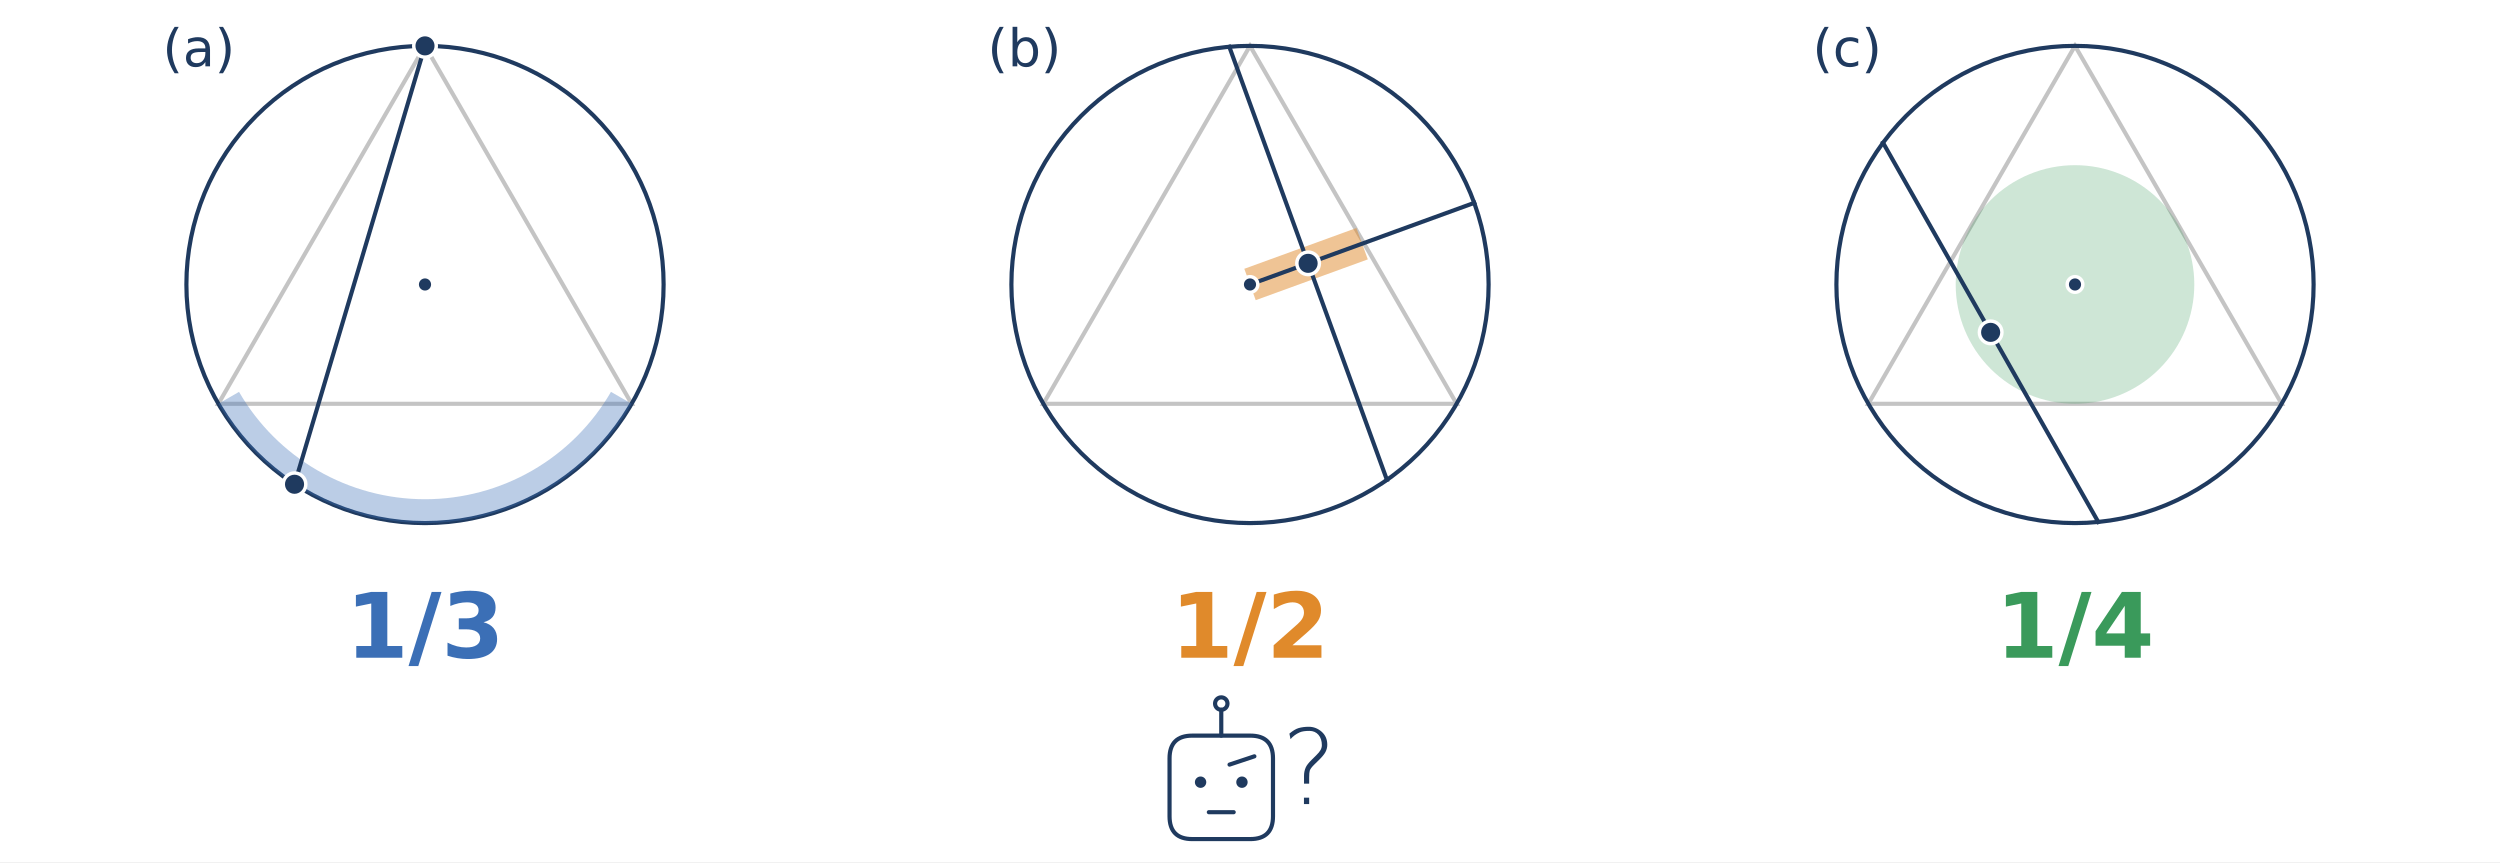
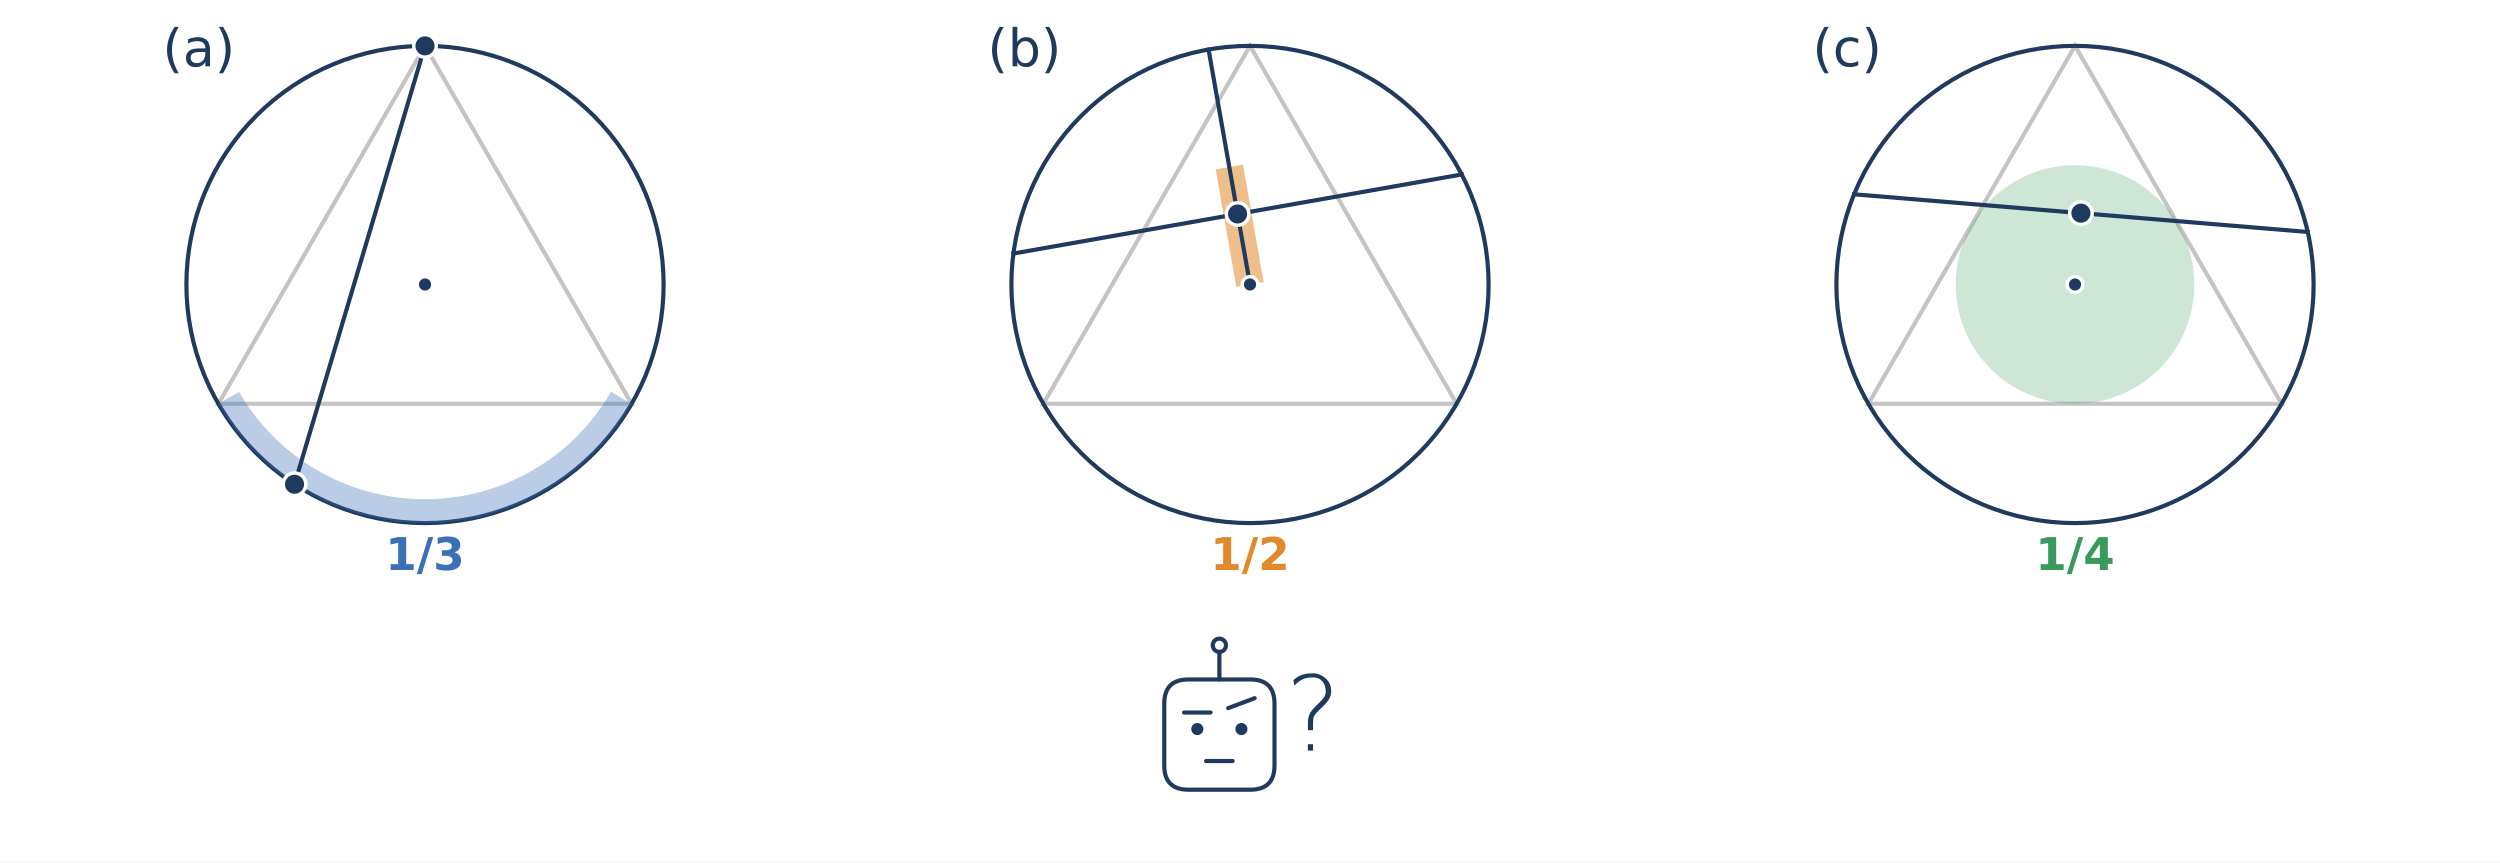
<svg xmlns="http://www.w3.org/2000/svg" xmlns:xlink="http://www.w3.org/1999/xlink" width="720pt" height="248.276pt" viewBox="0 0 720 248.276" version="1.1">
  <defs>
    <style type="text/css">*{stroke-linejoin: round; stroke-linecap: butt}</style>
  </defs>
  <g id="figure_1">
    <g id="patch_1">
      <path d="M 0 248.276  L 720 248.276  L 720 0  L 0 0  z " style="fill: #ffffff" />
    </g>
    <g id="axes_1">
      <g id="patch_2">
-         <path d="M 122.4 13.212  L 62.887 116.291  L 181.913 116.291  L 122.4 13.212  z " clip-path="url(#pffbc068a91)" style="fill: none; stroke: #c4c4c4; stroke-width: 1.2; stroke-linejoin: miter" />
+         <path d="M 122.4 13.212  L 62.887 116.291  L 181.913 116.291  L 122.4 13.212  z " clip-path="url(#p6ddc485d19)" style="fill: none; stroke: #c4c4c4; stroke-width: 1.2; stroke-linejoin: miter" />
      </g>
      <g id="patch_3">
-         <path d="M 122.4 150.65  C 140.625 150.65 158.105 143.41 170.992 130.523  C 183.879 117.636 191.119 100.156 191.119 81.931  C 191.119 63.706 183.879 46.226 170.992 33.339  C 158.105 20.453 140.625 13.212 122.4 13.212  C 104.175 13.212 86.695 20.453 73.808 33.339  C 60.921 46.226 53.681 63.706 53.681 81.931  C 53.681 100.156 60.921 117.636 73.808 130.523  C 86.695 143.41 104.175 150.65 122.4 150.65  L 122.4 150.65  z " clip-path="url(#pffbc068a91)" style="fill: none; stroke: #1f3a5f; stroke-width: 1.2; stroke-linejoin: miter" />
+         <path d="M 122.4 150.65  C 140.625 150.65 158.105 143.41 170.992 130.523  C 183.879 117.636 191.119 100.156 191.119 81.931  C 191.119 63.706 183.879 46.226 170.992 33.339  C 158.105 20.453 140.625 13.212 122.4 13.212  C 104.175 13.212 86.695 20.453 73.808 33.339  C 60.921 46.226 53.681 63.706 53.681 81.931  C 53.681 100.156 60.921 117.636 73.808 130.523  C 86.695 143.41 104.175 150.65 122.4 150.65  L 122.4 150.65  z " clip-path="url(#p6ddc485d19)" style="fill: none; stroke: #1f3a5f; stroke-width: 1.2; stroke-linejoin: miter" />
      </g>
      <g id="patch_4">
-         <path d="M 62.887 116.291  C 68.918 126.737 77.595 135.413 88.04 141.444  C 98.486 147.475 110.338 150.65 122.4 150.65  C 134.462 150.65 146.314 147.475 156.76 141.444  C 167.205 135.413 175.882 126.737 181.913 116.291  L 175.961 112.855  C 170.533 122.256 162.725 130.065 153.324 135.492  C 143.922 140.92 133.256 143.778 122.4 143.778  C 111.544 143.778 100.878 140.92 91.476 135.492  C 82.075 130.065 74.267 122.256 68.839 112.855  z " clip-path="url(#pffbc068a91)" style="fill: #3b6fb6; opacity: 0.35" />
+         <path d="M 62.887 116.291  C 68.918 126.737 77.595 135.413 88.04 141.444  C 98.486 147.475 110.338 150.65 122.4 150.65  C 134.462 150.65 146.314 147.475 156.76 141.444  C 167.205 135.413 175.882 126.737 181.913 116.291  L 175.961 112.855  C 170.533 122.256 162.725 130.065 153.324 135.492  C 143.922 140.92 133.256 143.778 122.4 143.778  C 111.544 143.778 100.878 140.92 91.476 135.492  C 82.075 130.065 74.267 122.256 68.839 112.855  z " clip-path="url(#p6ddc485d19)" style="fill: #3b6fb6; opacity: 0.35" />
      </g>
      <g id="line2d_1">
-         <path d="M 122.4 13.212  L 84.824 139.467  " clip-path="url(#pffbc068a91)" style="fill: none; stroke: #1f3a5f; stroke-width: 1.2; stroke-linecap: square" />
+         <path d="M 122.4 13.212  L 84.824 139.467  " clip-path="url(#p6ddc485d19)" style="fill: none; stroke: #1f3a5f; stroke-width: 1.2; stroke-linecap: square" />
      </g>
      <g id="text_1">
        <text style="font-size: 15px; font-family: 'DejaVu Sans', 'Bitstream Vera Sans', 'Computer Modern Sans Serif', 'Lucida Grande', 'Verdana', 'Geneva', 'Lucid', 'Arial', 'Helvetica', 'Avant Garde', sans-serif; text-anchor: start; fill: #1f3a5f" x="46.809" y="19.111" transform="rotate(-0 46.80887 19.11077)">(a)</text>
      </g>
      <g id="text_2">
-         <text style="font-weight: 700; font-size: 26px; font-family: 'DejaVu Sans', 'Bitstream Vera Sans', 'Computer Modern Sans Serif', 'Lucida Grande', 'Verdana', 'Geneva', 'Lucid', 'Arial', 'Helvetica', 'Avant Garde', sans-serif; text-anchor: middle; fill: #3b6fb6" x="122.4" y="189.426" transform="rotate(-0 122.4 189.4256)">1/3</text>
+         <text style="font-weight: 700; font-size: 13px; font-family: 'DejaVu Sans', 'Bitstream Vera Sans', 'Computer Modern Sans Serif', 'Lucida Grande', 'Verdana', 'Geneva', 'Lucid', 'Arial', 'Helvetica', 'Avant Garde', sans-serif; text-anchor: middle; fill: #3b6fb6" x="122.4" y="164.156" transform="rotate(-0 122.4 164.1556)">1/3</text>
      </g>
      <g id="line2d_2">
        <defs>
-           <path id="m0e922bd6ee" d="M 0 3.25  C 0.862 3.25 1.689 2.908 2.298 2.298  C 2.908 1.689 3.25 0.862 3.25 0  C 3.25 -0.862 2.908 -1.689 2.298 -2.298  C 1.689 -2.908 0.862 -3.25 0 -3.25  C -0.862 -3.25 -1.689 -2.908 -2.298 -2.298  C -2.908 -1.689 -3.25 -0.862 -3.25 0  C -3.25 0.862 -2.908 1.689 -2.298 2.298  C -1.689 2.908 -0.862 3.25 0 3.25  z " style="stroke: #ffffff" />
+           <path id="md2e59b1032" d="M 0 3.25  C 0.862 3.25 1.689 2.908 2.298 2.298  C 2.908 1.689 3.25 0.862 3.25 0  C 3.25 -0.862 2.908 -1.689 2.298 -2.298  C 1.689 -2.908 0.862 -3.25 0 -3.25  C -0.862 -3.25 -1.689 -2.908 -2.298 -2.298  C -2.908 -1.689 -3.25 -0.862 -3.25 0  C -3.25 0.862 -2.908 1.689 -2.298 2.298  C -1.689 2.908 -0.862 3.25 0 3.25  z " style="stroke: #ffffff" />
        </defs>
-         <g clip-path="url(#pffbc068a91)">
-           <use xlink:href="#m0e922bd6ee" x="122.4" y="13.212" style="fill: #1f3a5f; stroke: #ffffff" />
+         <g clip-path="url(#p6ddc485d19)">
+           <use xlink:href="#md2e59b1032" x="122.4" y="13.212" style="fill: #1f3a5f; stroke: #ffffff" />
        </g>
      </g>
      <g id="line2d_3">
-         <g clip-path="url(#pffbc068a91)">
-           <use xlink:href="#m0e922bd6ee" x="84.824" y="139.467" style="fill: #1f3a5f; stroke: #ffffff" />
+         <g clip-path="url(#p6ddc485d19)">
+           <use xlink:href="#md2e59b1032" x="84.824" y="139.467" style="fill: #1f3a5f; stroke: #ffffff" />
        </g>
      </g>
      <g id="line2d_4">
        <defs>
-           <path id="m5535f02b14" d="M 0 2.25  C 0.597 2.25 1.169 2.013 1.591 1.591  C 2.013 1.169 2.25 0.597 2.25 0  C 2.25 -0.597 2.013 -1.169 1.591 -1.591  C 1.169 -2.013 0.597 -2.25 0 -2.25  C -0.597 -2.25 -1.169 -2.013 -1.591 -1.591  C -2.013 -1.169 -2.25 -0.597 -2.25 0  C -2.25 0.597 -2.013 1.169 -1.591 1.591  C -1.169 2.013 -0.597 2.25 0 2.25  z " style="stroke: #ffffff" />
+           <path id="ma47188b546" d="M 0 2.25  C 0.597 2.25 1.169 2.013 1.591 1.591  C 2.013 1.169 2.25 0.597 2.25 0  C 2.25 -0.597 2.013 -1.169 1.591 -1.591  C 1.169 -2.013 0.597 -2.25 0 -2.25  C -0.597 -2.25 -1.169 -2.013 -1.591 -1.591  C -2.013 -1.169 -2.25 -0.597 -2.25 0  C -2.25 0.597 -2.013 1.169 -1.591 1.591  C -1.169 2.013 -0.597 2.25 0 2.25  z " style="stroke: #ffffff" />
        </defs>
-         <g clip-path="url(#pffbc068a91)">
-           <use xlink:href="#m5535f02b14" x="122.4" y="81.931" style="fill: #1f3a5f; stroke: #ffffff" />
+         <g clip-path="url(#p6ddc485d19)">
+           <use xlink:href="#ma47188b546" x="122.4" y="81.931" style="fill: #1f3a5f; stroke: #ffffff" />
        </g>
      </g>
    </g>
    <g id="axes_2">
      <g id="patch_5">
-         <path d="M 360 13.212  L 300.487 116.291  L 419.513 116.291  L 360 13.212  z " clip-path="url(#pbefd959354)" style="fill: none; stroke: #c4c4c4; stroke-width: 1.2; stroke-linejoin: miter" />
+         <path d="M 360 13.212  L 300.487 116.291  L 419.513 116.291  L 360 13.212  z " clip-path="url(#pa95f3545bf)" style="fill: none; stroke: #c4c4c4; stroke-width: 1.2; stroke-linejoin: miter" />
      </g>
      <g id="patch_6">
-         <path d="M 360 150.65  C 378.225 150.65 395.705 143.41 408.592 130.523  C 421.479 117.636 428.719 100.156 428.719 81.931  C 428.719 63.706 421.479 46.226 408.592 33.339  C 395.705 20.453 378.225 13.212 360 13.212  C 341.775 13.212 324.295 20.453 311.408 33.339  C 298.521 46.226 291.281 63.706 291.281 81.931  C 291.281 100.156 298.521 117.636 311.408 130.523  C 324.295 143.41 341.775 150.65 360 150.65  L 360 150.65  z " clip-path="url(#pbefd959354)" style="fill: none; stroke: #1f3a5f; stroke-width: 1.2; stroke-linejoin: miter" />
-       </g>
-       <g id="patch_7">
-         <path d="M 358.355 77.411  L 390.642 65.659  L 393.933 74.7  L 361.645 86.451  z " clip-path="url(#pbefd959354)" style="fill: #e08a2b; opacity: 0.5" />
+         <path d="M 360 150.65  C 378.225 150.65 395.705 143.41 408.592 130.523  C 421.479 117.636 428.719 100.156 428.719 81.931  C 428.719 63.706 421.479 46.226 408.592 33.339  C 395.705 20.453 378.225 13.212 360 13.212  C 341.775 13.212 324.295 20.453 311.408 33.339  C 298.521 46.226 291.281 63.706 291.281 81.931  C 291.281 100.156 298.521 117.636 311.408 130.523  C 324.295 143.41 341.775 150.65 360 150.65  L 360 150.65  z " clip-path="url(#pa95f3545bf)" style="fill: none; stroke: #1f3a5f; stroke-width: 1.2; stroke-linejoin: miter" />
      </g>
      <g id="line2d_5">
-         <path d="M 360 81.931  L 424.575 58.428  " clip-path="url(#pbefd959354)" style="fill: none; stroke: #1f3a5f; stroke-width: 1.2; stroke-linecap: square" />
+         <path d="M 360 81.931  L 354.034 48.093  " clip-path="url(#pa95f3545bf)" style="fill: none; stroke: #e08a2b; stroke-opacity: 0.55; stroke-width: 8" />
      </g>
      <g id="line2d_6">
-         <path d="M 354.038 13.471  L 399.438 138.207  " clip-path="url(#pbefd959354)" style="fill: none; stroke: #1f3a5f; stroke-width: 1.2; stroke-linecap: square" />
+         <path d="M 360 81.931  L 348.067 14.256  " clip-path="url(#pa95f3545bf)" style="fill: none; stroke: #1f3a5f; stroke-width: 1.2; stroke-linecap: square" />
+       </g>
+       <g id="line2d_7">
+         <path d="M 291.862 73.012  L 420.978 50.245  " clip-path="url(#pa95f3545bf)" style="fill: none; stroke: #1f3a5f; stroke-width: 1.2; stroke-linecap: square" />
      </g>
      <g id="text_3">
        <text style="font-size: 15px; font-family: 'DejaVu Sans', 'Bitstream Vera Sans', 'Computer Modern Sans Serif', 'Lucida Grande', 'Verdana', 'Geneva', 'Lucid', 'Arial', 'Helvetica', 'Avant Garde', sans-serif; text-anchor: start; fill: #1f3a5f" x="284.409" y="19.112" transform="rotate(-0 284.4089 19.11194)">(b)</text>
      </g>
      <g id="text_4">
-         <text style="font-weight: 700; font-size: 26px; font-family: 'DejaVu Sans', 'Bitstream Vera Sans', 'Computer Modern Sans Serif', 'Lucida Grande', 'Verdana', 'Geneva', 'Lucid', 'Arial', 'Helvetica', 'Avant Garde', sans-serif; text-anchor: middle; fill: #e08a2b" x="360" y="189.426" transform="rotate(-0 360 189.4256)">1/2</text>
+         <text style="font-weight: 700; font-size: 13px; font-family: 'DejaVu Sans', 'Bitstream Vera Sans', 'Computer Modern Sans Serif', 'Lucida Grande', 'Verdana', 'Geneva', 'Lucid', 'Arial', 'Helvetica', 'Avant Garde', sans-serif; text-anchor: middle; fill: #e08a2b" x="360" y="164.156" transform="rotate(-0 360 164.1556)">1/2</text>
      </g>
-       <g id="line2d_7">
-         <g clip-path="url(#pbefd959354)">
-           <use xlink:href="#m0e922bd6ee" x="376.738" y="75.839" style="fill: #1f3a5f; stroke: #ffffff" />
+       <g id="line2d_8">
+         <g clip-path="url(#pa95f3545bf)">
+           <use xlink:href="#md2e59b1032" x="356.42" y="61.628" style="fill: #1f3a5f; stroke: #ffffff" />
        </g>
      </g>
-       <g id="line2d_8">
-         <g clip-path="url(#pbefd959354)">
-           <use xlink:href="#m5535f02b14" x="360" y="81.931" style="fill: #1f3a5f; stroke: #ffffff" />
+       <g id="line2d_9">
+         <g clip-path="url(#pa95f3545bf)">
+           <use xlink:href="#ma47188b546" x="360" y="81.931" style="fill: #1f3a5f; stroke: #ffffff" />
        </g>
      </g>
    </g>
    <g id="axes_3">
+       <g id="patch_7">
+         <path d="M 597.6 13.212  L 538.087 116.291  L 657.113 116.291  L 597.6 13.212  z " clip-path="url(#pb22b320465)" style="fill: none; stroke: #c4c4c4; stroke-width: 1.2; stroke-linejoin: miter" />
+       </g>
      <g id="patch_8">
-         <path d="M 597.6 13.212  L 538.087 116.291  L 657.113 116.291  L 597.6 13.212  z " clip-path="url(#p4f1528e858)" style="fill: none; stroke: #c4c4c4; stroke-width: 1.2; stroke-linejoin: miter" />
+         <path d="M 597.6 150.65  C 615.825 150.65 633.305 143.41 646.192 130.523  C 659.079 117.636 666.319 100.156 666.319 81.931  C 666.319 63.706 659.079 46.226 646.192 33.339  C 633.305 20.453 615.825 13.212 597.6 13.212  C 579.375 13.212 561.895 20.453 549.008 33.339  C 536.121 46.226 528.881 63.706 528.881 81.931  C 528.881 100.156 536.121 117.636 549.008 130.523  C 561.895 143.41 579.375 150.65 597.6 150.65  L 597.6 150.65  z " clip-path="url(#pb22b320465)" style="fill: none; stroke: #1f3a5f; stroke-width: 1.2; stroke-linejoin: miter" />
      </g>
      <g id="patch_9">
-         <path d="M 597.6 150.65  C 615.825 150.65 633.305 143.41 646.192 130.523  C 659.079 117.636 666.319 100.156 666.319 81.931  C 666.319 63.706 659.079 46.226 646.192 33.339  C 633.305 20.453 615.825 13.212 597.6 13.212  C 579.375 13.212 561.895 20.453 549.008 33.339  C 536.121 46.226 528.881 63.706 528.881 81.931  C 528.881 100.156 536.121 117.636 549.008 130.523  C 561.895 143.41 579.375 150.65 597.6 150.65  L 597.6 150.65  z " clip-path="url(#p4f1528e858)" style="fill: none; stroke: #1f3a5f; stroke-width: 1.2; stroke-linejoin: miter" />
+         <path d="M 597.6 116.291  C 606.712 116.291 615.453 112.67 621.896 106.227  C 628.339 99.784 631.96 91.043 631.96 81.931  C 631.96 72.819 628.339 64.078 621.896 57.635  C 615.453 51.192 606.712 47.571 597.6 47.571  C 588.488 47.571 579.747 51.192 573.304 57.635  C 566.861 64.078 563.24 72.819 563.24 81.931  C 563.24 91.043 566.861 99.784 573.304 106.227  C 579.747 112.67 588.488 116.291 597.6 116.291  z " clip-path="url(#pb22b320465)" style="fill: #3a9a5b; opacity: 0.25" />
      </g>
-       <g id="patch_10">
-         <path d="M 597.6 116.291  C 606.712 116.291 615.453 112.67 621.896 106.227  C 628.339 99.784 631.96 91.043 631.96 81.931  C 631.96 72.819 628.339 64.078 621.896 57.635  C 615.453 51.192 606.712 47.571 597.6 47.571  C 588.488 47.571 579.747 51.192 573.304 57.635  C 566.861 64.078 563.24 72.819 563.24 81.931  C 563.24 91.043 566.861 99.784 573.304 106.227  C 579.747 112.67 588.488 116.291 597.6 116.291  z " clip-path="url(#p4f1528e858)" style="fill: #3a9a5b; opacity: 0.25" />
-       </g>
-       <g id="line2d_9">
-         <path d="M 604.299 150.323  L 542.315 41.115  " clip-path="url(#p4f1528e858)" style="fill: none; stroke: #1f3a5f; stroke-width: 1.2; stroke-linecap: square" />
+       <g id="line2d_10">
+         <path d="M 533.978 55.96  L 664.635 66.812  " clip-path="url(#pb22b320465)" style="fill: none; stroke: #1f3a5f; stroke-width: 1.2; stroke-linecap: square" />
      </g>
      <g id="text_5">
        <text style="font-size: 15px; font-family: 'DejaVu Sans', 'Bitstream Vera Sans', 'Computer Modern Sans Serif', 'Lucida Grande', 'Verdana', 'Geneva', 'Lucid', 'Arial', 'Helvetica', 'Avant Garde', sans-serif; text-anchor: start; fill: #1f3a5f" x="522.009" y="19.111" transform="rotate(-0 522.0089 19.11077)">(c)</text>
      </g>
      <g id="text_6">
-         <text style="font-weight: 700; font-size: 26px; font-family: 'DejaVu Sans', 'Bitstream Vera Sans', 'Computer Modern Sans Serif', 'Lucida Grande', 'Verdana', 'Geneva', 'Lucid', 'Arial', 'Helvetica', 'Avant Garde', sans-serif; text-anchor: middle; fill: #3a9a5b" x="597.6" y="189.426" transform="rotate(-0 597.6 189.4256)">1/4</text>
+         <text style="font-weight: 700; font-size: 13px; font-family: 'DejaVu Sans', 'Bitstream Vera Sans', 'Computer Modern Sans Serif', 'Lucida Grande', 'Verdana', 'Geneva', 'Lucid', 'Arial', 'Helvetica', 'Avant Garde', sans-serif; text-anchor: middle; fill: #3a9a5b" x="597.6" y="164.156" transform="rotate(-0 597.6 164.1556)">1/4</text>
      </g>
-       <g id="line2d_10">
-         <g clip-path="url(#p4f1528e858)">
-           <use xlink:href="#m0e922bd6ee" x="573.307" y="95.719" style="fill: #1f3a5f; stroke: #ffffff" />
+       <g id="line2d_11">
+         <g clip-path="url(#pb22b320465)">
+           <use xlink:href="#md2e59b1032" x="599.307" y="61.386" style="fill: #1f3a5f; stroke: #ffffff" />
        </g>
      </g>
-       <g id="line2d_11">
-         <g clip-path="url(#p4f1528e858)">
-           <use xlink:href="#m5535f02b14" x="597.6" y="81.931" style="fill: #1f3a5f; stroke: #ffffff" />
+       <g id="line2d_12">
+         <g clip-path="url(#pb22b320465)">
+           <use xlink:href="#ma47188b546" x="597.6" y="81.931" style="fill: #1f3a5f; stroke: #ffffff" />
        </g>
      </g>
    </g>
    <g id="axes_4">
+       <g id="patch_10">
+         <path d="M 342.289 227.434  L 360.071 227.434  Q 367.056 227.434 367.056 220.448  L 367.056 202.666  Q 367.056 195.681 360.071 195.681  L 342.289 195.681  Q 335.303 195.681 335.303 202.666  L 335.303 220.448  Q 335.303 227.434 342.289 227.434  L 342.289 227.434  z " clip-path="url(#p2c89c1a392)" style="fill: none; stroke: #1f3a5f; stroke-width: 1.2; stroke-linejoin: miter" />
+       </g>
      <g id="patch_11">
-         <path d="M 343.382 241.655  L 360.066 241.655  Q 366.621 241.655 366.621 235.101  L 366.621 218.417  Q 366.621 211.862 360.066 211.862  L 343.382 211.862  Q 336.828 211.862 336.828 218.417  L 336.828 235.101  Q 336.828 241.655 343.382 241.655  L 343.382 241.655  z " clip-path="url(#pc99a0d8b9a)" style="fill: none; stroke: #1f3a5f; stroke-width: 1.2; stroke-linejoin: miter" />
+         <path d="M 344.829 211.716  C 345.292 211.716 345.736 211.532 346.064 211.204  C 346.391 210.877 346.575 210.433 346.575 209.97  C 346.575 209.506 346.391 209.062 346.064 208.735  C 345.736 208.407 345.292 208.223 344.829 208.223  C 344.366 208.223 343.922 208.407 343.594 208.735  C 343.267 209.062 343.083 209.506 343.083 209.97  C 343.083 210.433 343.267 210.877 343.594 211.204  C 343.922 211.532 344.366 211.716 344.829 211.716  z " clip-path="url(#p2c89c1a392)" style="fill: #1f3a5f" />
      </g>
      <g id="patch_12">
-         <path d="M 345.766 226.908  C 346.2 226.908 346.617 226.735 346.924 226.428  C 347.231 226.12 347.404 225.704 347.404 225.269  C 347.404 224.834 347.231 224.418 346.924 224.11  C 346.617 223.803 346.2 223.63 345.766 223.63  C 345.331 223.63 344.914 223.803 344.607 224.11  C 344.3 224.418 344.127 224.834 344.127 225.269  C 344.127 225.704 344.3 226.12 344.607 226.428  C 344.914 226.735 345.331 226.908 345.766 226.908  z " clip-path="url(#pc99a0d8b9a)" style="fill: #1f3a5f" />
+         <path d="M 357.53 211.716  C 357.993 211.716 358.438 211.532 358.765 211.204  C 359.093 210.877 359.277 210.433 359.277 209.97  C 359.277 209.506 359.093 209.062 358.765 208.735  C 358.438 208.407 357.993 208.223 357.53 208.223  C 357.067 208.223 356.623 208.407 356.295 208.735  C 355.968 209.062 355.784 209.506 355.784 209.97  C 355.784 210.433 355.968 210.877 356.295 211.204  C 356.623 211.532 357.067 211.716 357.53 211.716  z " clip-path="url(#p2c89c1a392)" style="fill: #1f3a5f" />
      </g>
      <g id="patch_13">
-         <path d="M 357.683 226.908  C 358.117 226.908 358.534 226.735 358.841 226.428  C 359.149 226.12 359.321 225.704 359.321 225.269  C 359.321 224.834 359.149 224.418 358.841 224.11  C 358.534 223.803 358.117 223.63 357.683 223.63  C 357.248 223.63 356.831 223.803 356.524 224.11  C 356.217 224.418 356.044 224.834 356.044 225.269  C 356.044 225.704 356.217 226.12 356.524 226.428  C 356.831 226.735 357.248 226.908 357.683 226.908  z " clip-path="url(#pc99a0d8b9a)" style="fill: #1f3a5f" />
-       </g>
-       <g id="patch_14">
-         <path d="M 351.724 204.414  C 352.198 204.414 352.653 204.225 352.988 203.89  C 353.323 203.555 353.512 203.1 353.512 202.626  C 353.512 202.152 353.323 201.697 352.988 201.362  C 352.653 201.027 352.198 200.839 351.724 200.839  C 351.25 200.839 350.795 201.027 350.46 201.362  C 350.125 201.697 349.937 202.152 349.937 202.626  C 349.937 203.1 350.125 203.555 350.46 203.89  C 350.795 204.225 351.25 204.414 351.724 204.414  L 351.724 204.414  z " clip-path="url(#pc99a0d8b9a)" style="fill: none; stroke: #1f3a5f; stroke-width: 1.2; stroke-linejoin: miter" />
-       </g>
-       <g id="line2d_12">
-         <path d="M 354.108 220.204  L 361.258 217.821  " clip-path="url(#pc99a0d8b9a)" style="fill: none; stroke: #1f3a5f; stroke-width: 1.2; stroke-linecap: round" />
+         <path d="M 351.18 187.742  C 351.685 187.742 352.17 187.542 352.527 187.184  C 352.884 186.827 353.085 186.342 353.085 185.837  C 353.085 185.332 352.884 184.847 352.527 184.49  C 352.17 184.133 351.685 183.932 351.18 183.932  C 350.674 183.932 350.19 184.133 349.832 184.49  C 349.475 184.847 349.274 185.332 349.274 185.837  C 349.274 186.342 349.475 186.827 349.832 187.184  C 350.19 187.542 350.674 187.742 351.18 187.742  L 351.18 187.742  z " clip-path="url(#p2c89c1a392)" style="fill: none; stroke: #1f3a5f; stroke-width: 1.2; stroke-linejoin: miter" />
      </g>
      <g id="line2d_13">
-         <path d="M 348.149 233.909  L 355.299 233.909  " clip-path="url(#pc99a0d8b9a)" style="fill: none; stroke: #1f3a5f; stroke-width: 1.2; stroke-linecap: round" />
+         <path d="M 341.019 205.207  L 348.639 205.207  " clip-path="url(#p2c89c1a392)" style="fill: none; stroke: #1f3a5f; stroke-width: 1.2; stroke-linecap: round" />
      </g>
      <g id="line2d_14">
-         <path d="M 351.724 211.862  L 351.724 204.414  " clip-path="url(#pc99a0d8b9a)" style="fill: none; stroke: #1f3a5f; stroke-width: 1.2; stroke-linecap: round" />
+         <path d="M 353.72 203.936  L 361.341 201.079  " clip-path="url(#p2c89c1a392)" style="fill: none; stroke: #1f3a5f; stroke-width: 1.2; stroke-linecap: round" />
+       </g>
+       <g id="line2d_15">
+         <path d="M 347.369 219.178  L 354.99 219.178  " clip-path="url(#p2c89c1a392)" style="fill: none; stroke: #1f3a5f; stroke-width: 1.2; stroke-linecap: round" />
+       </g>
+       <g id="line2d_16">
+         <path d="M 351.18 195.681  L 351.18 187.742  " clip-path="url(#p2c89c1a392)" style="fill: none; stroke: #1f3a5f; stroke-width: 1.2; stroke-linecap: round" />
      </g>
      <g id="text_7">
-         <text style="font-weight: 200; font-size: 30px; font-family: 'DejaVu Sans', 'Bitstream Vera Sans', 'Computer Modern Sans Serif', 'Lucida Grande', 'Verdana', 'Geneva', 'Lucid', 'Arial', 'Helvetica', 'Avant Garde', sans-serif; text-anchor: middle; fill: #1f3a5f" x="377.048" y="231.572" transform="rotate(-0 377.0483 231.5723)">?</text>
+         <text style="font-weight: 200; font-size: 30px; font-family: 'DejaVu Sans', 'Bitstream Vera Sans', 'Computer Modern Sans Serif', 'Lucida Grande', 'Verdana', 'Geneva', 'Lucid', 'Arial', 'Helvetica', 'Avant Garde', sans-serif; text-anchor: middle; fill: #1f3a5f" x="378.17" y="216.175" transform="rotate(-0 378.1699 216.1748)">?</text>
      </g>
    </g>
  </g>
  <defs>
-     <clipPath id="pffbc068a91">
+     <clipPath id="p6ddc485d19">
      <rect x="45.434" y="4.966" width="153.931" height="153.931" />
    </clipPath>
-     <clipPath id="pbefd959354">
+     <clipPath id="pa95f3545bf">
      <rect x="283.034" y="4.966" width="153.931" height="153.931" />
    </clipPath>
-     <clipPath id="p4f1528e858">
+     <clipPath id="pb22b320465">
      <rect x="520.634" y="4.966" width="153.931" height="153.931" />
    </clipPath>
-     <clipPath id="pc99a0d8b9a">
-       <rect x="321.931" y="193.655" width="76.138" height="54.621" />
+     <clipPath id="p2c89c1a392">
+       <rect x="319.426" y="176.276" width="81.147" height="67.034" />
    </clipPath>
  </defs>
</svg>
